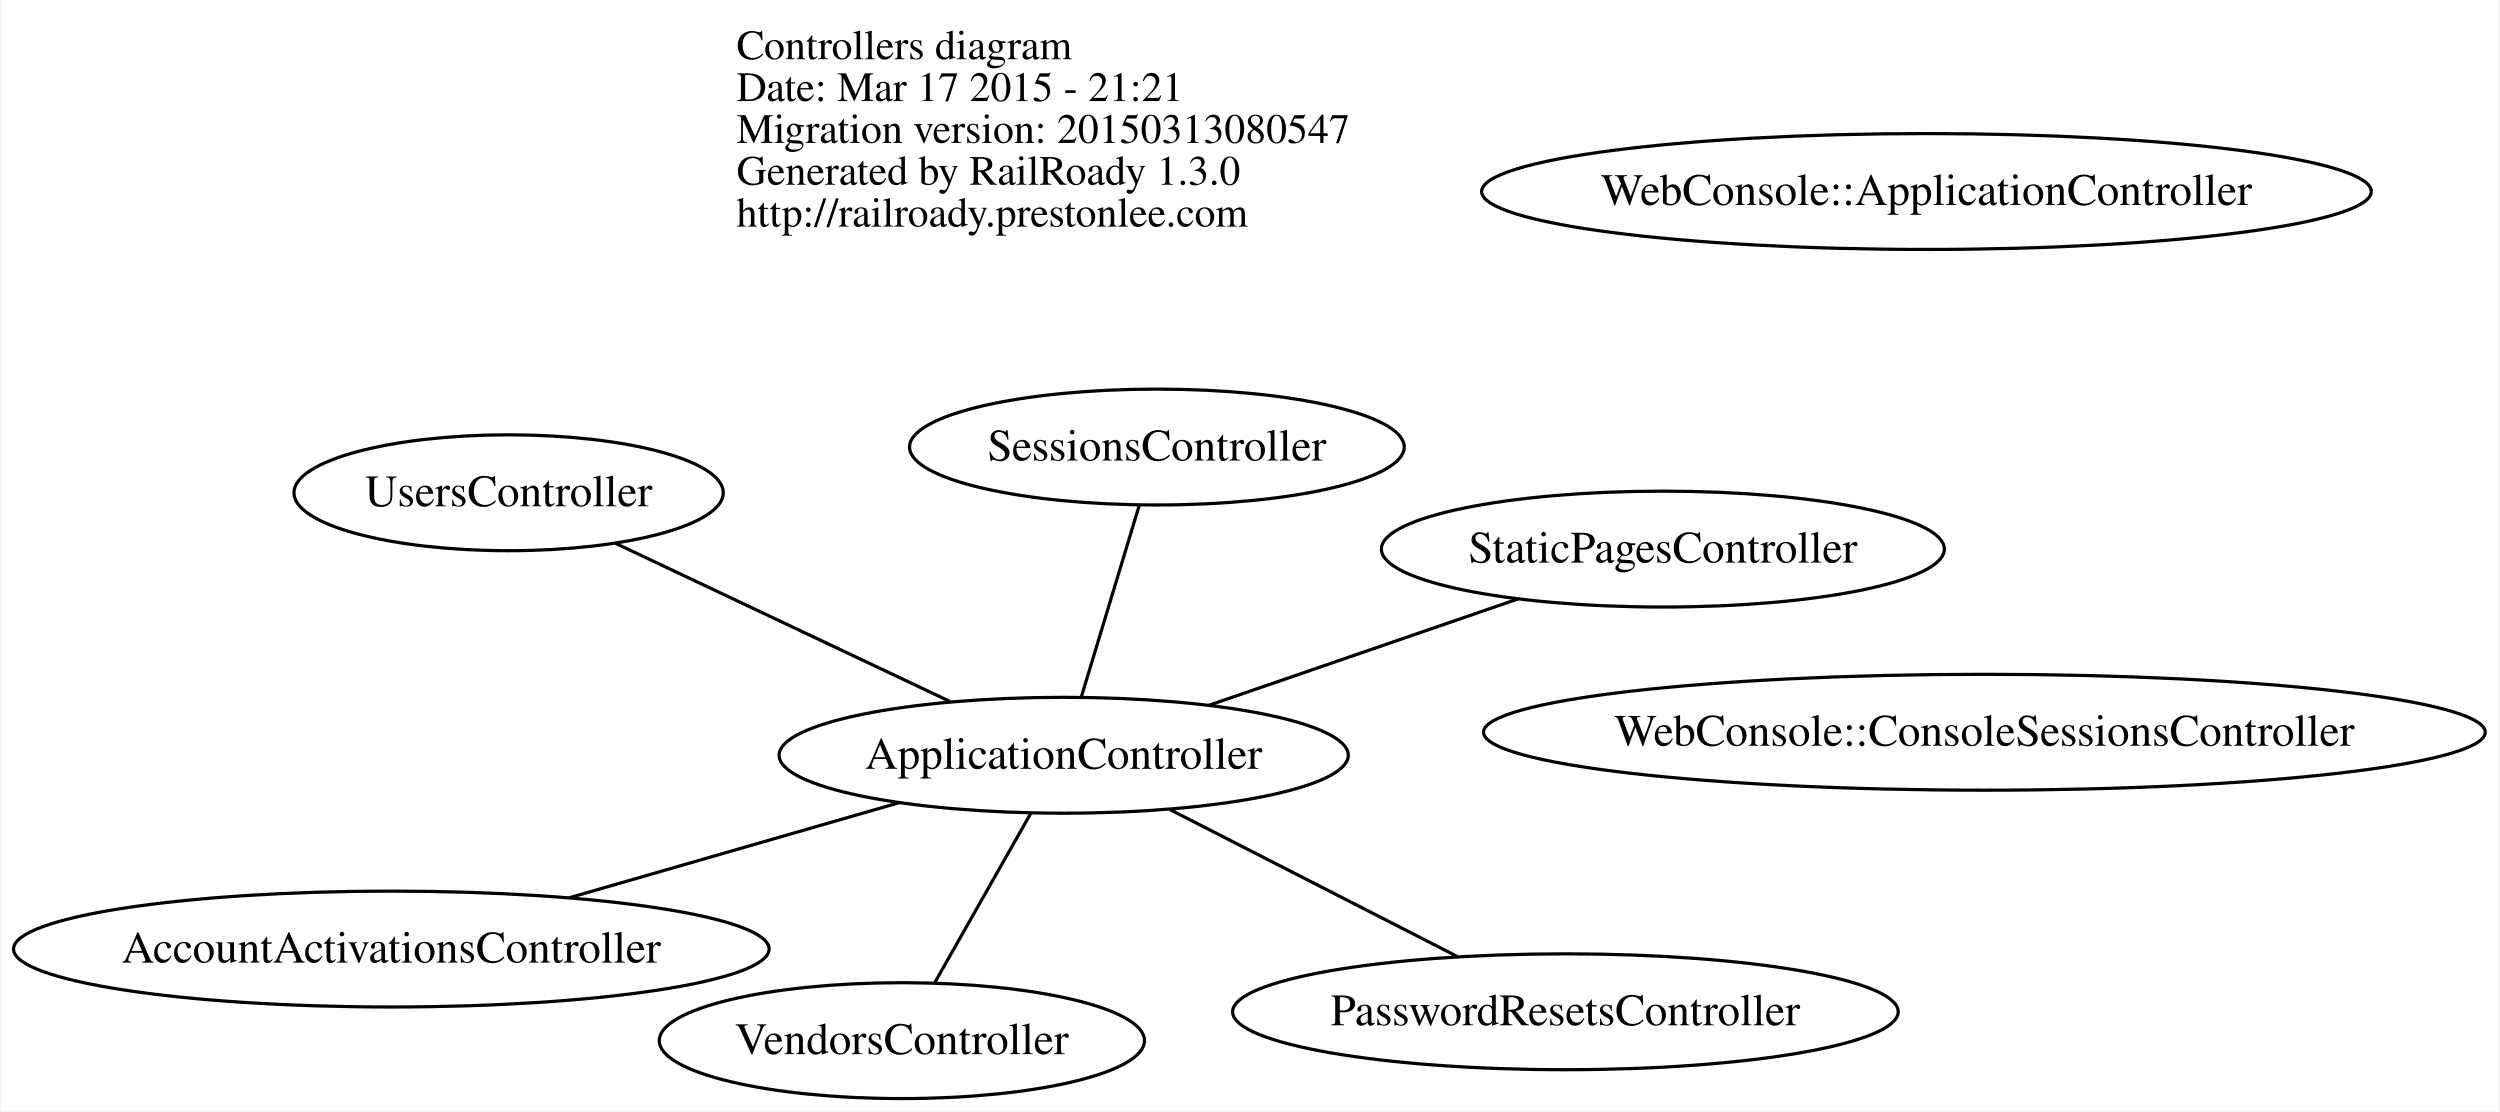
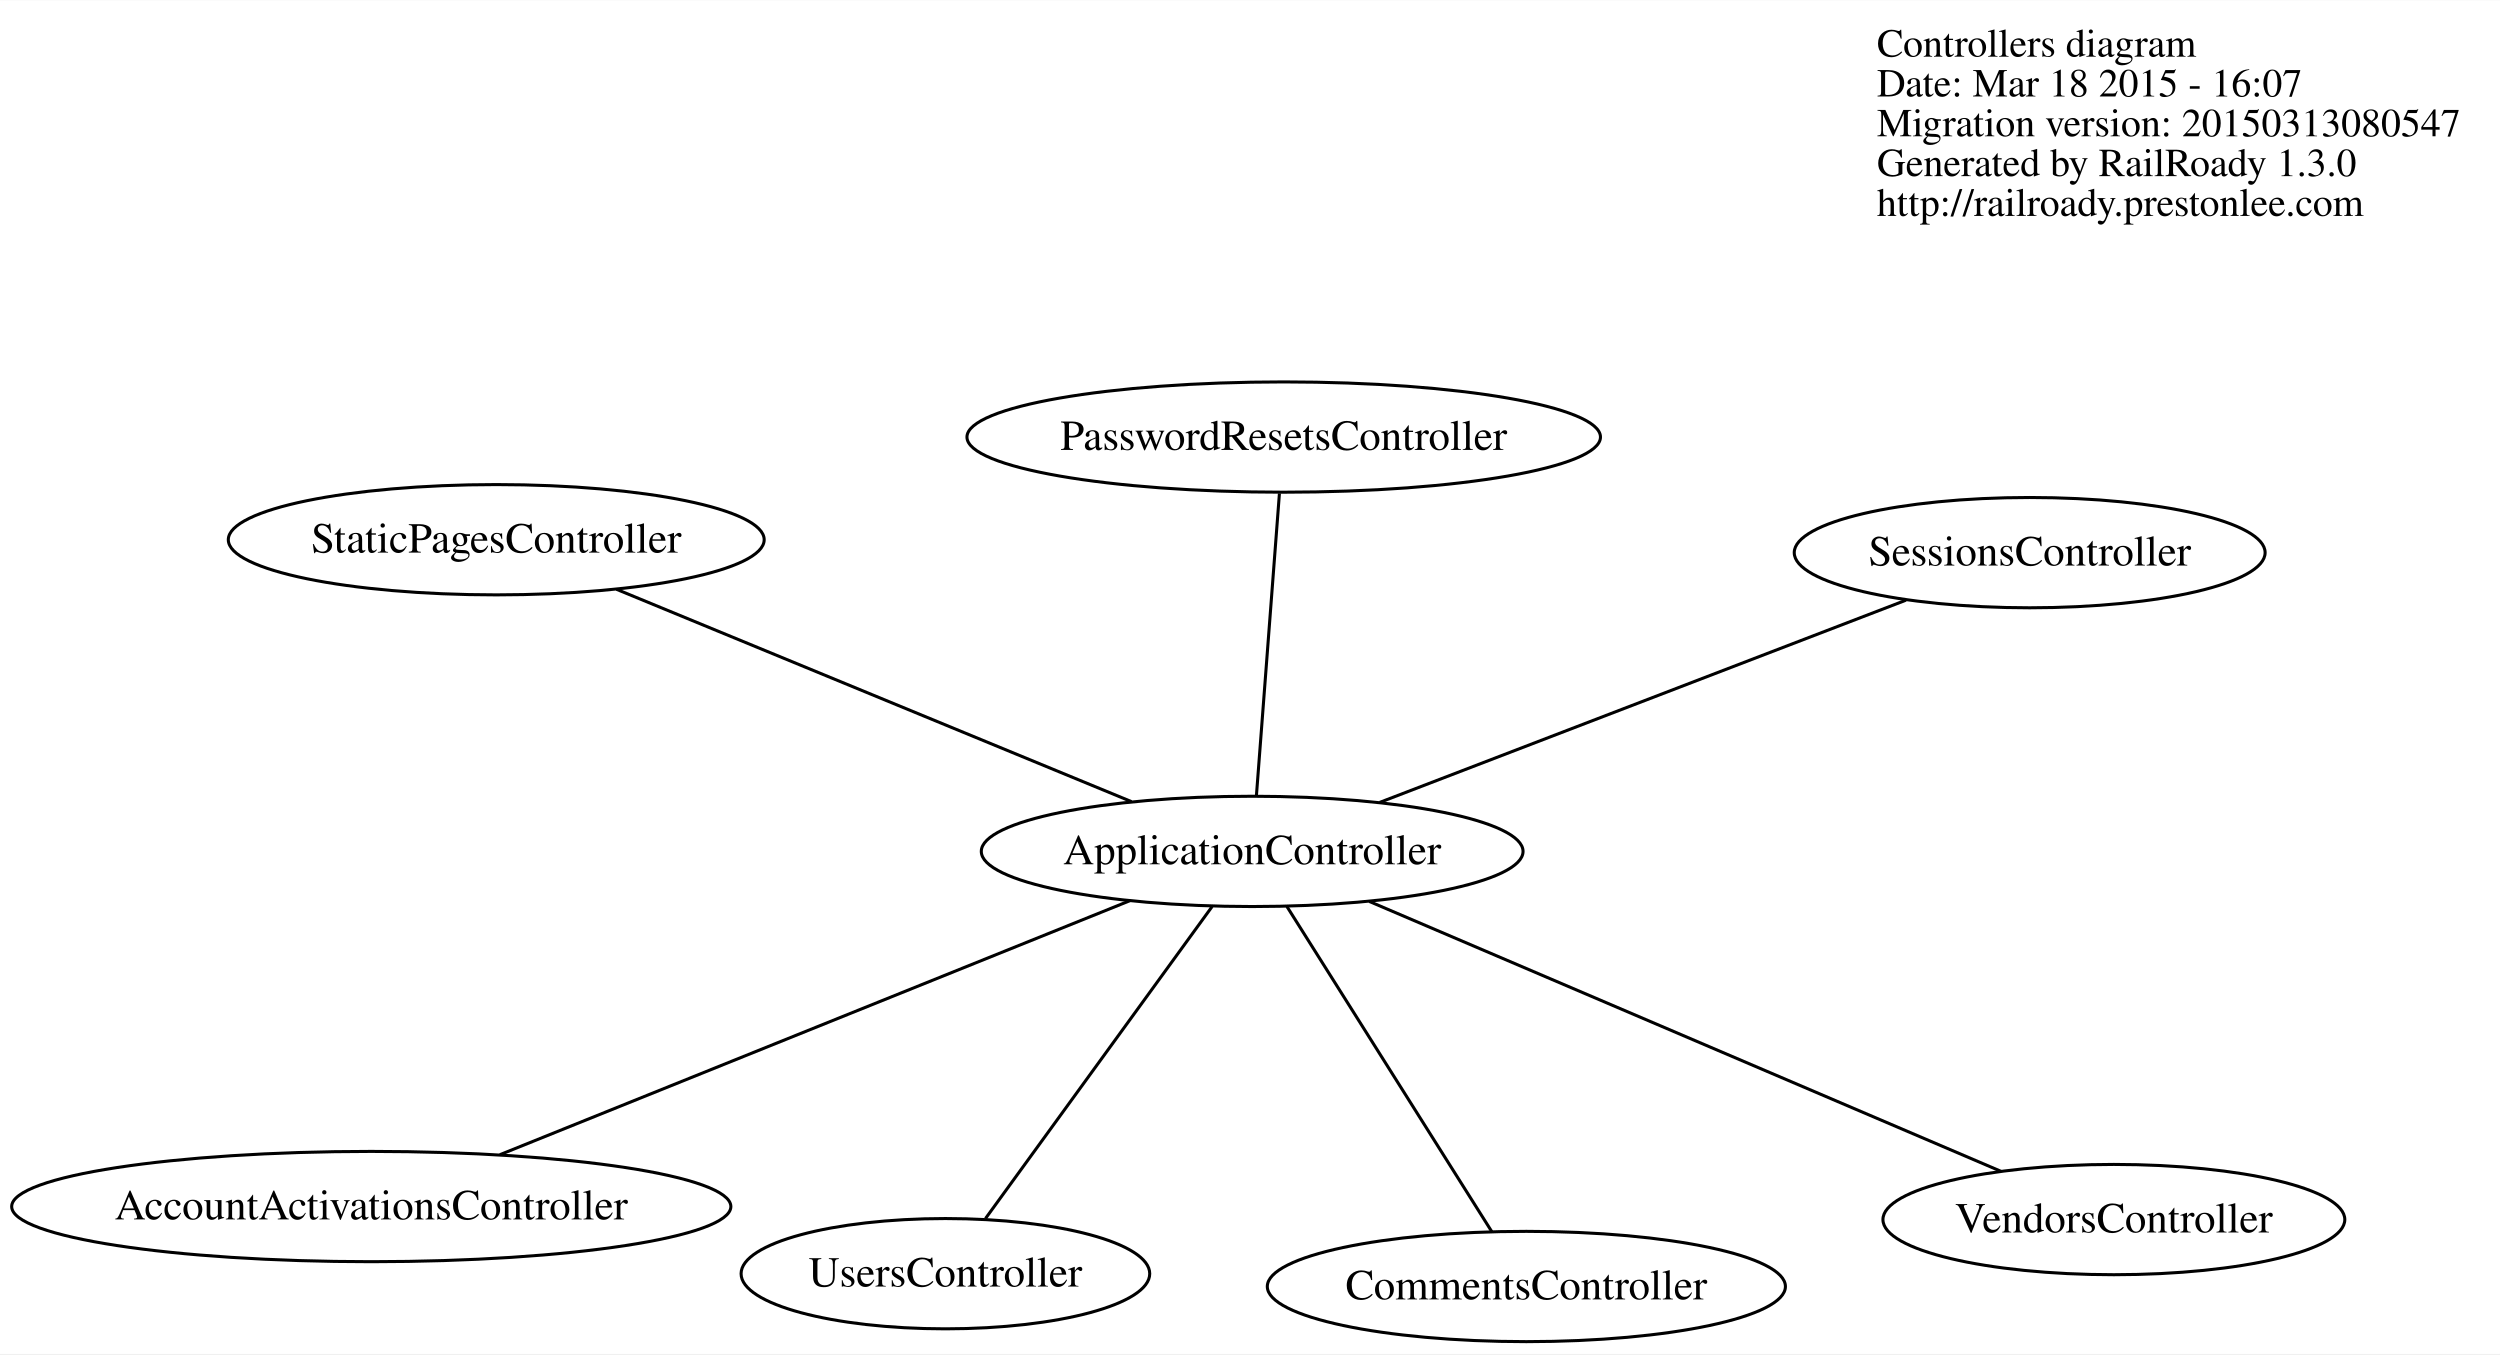
- <svg xmlns="http://www.w3.org/2000/svg" width="776pt" height="345pt" viewBox="0.00 0.00 775.93 345.32">
-   <g id="graph0" class="graph" transform="scale(1 1) rotate(0) translate(316.131 221.5)">
-     <polygon fill="white" stroke="none" points="-316.131,123.815 -316.131,-221.5 459.804,-221.5 459.804,123.815 -316.131,123.815" />
+ <svg xmlns="http://www.w3.org/2000/svg" width="816pt" height="442pt" viewBox="0.00 0.00 816.03 441.84">
+   <g id="graph0" class="graph" transform="scale(1 1) rotate(0) translate(404.337 277.5)">
+     <polygon fill="white" stroke="none" points="-404.337,164.341 -404.337,-277.5 411.688,-277.5 411.688,164.341 -404.337,164.341" />
    <g id="node1" class="node">
-       <text text-anchor="start" x="-87.688" y="-203.1" font-family="Times,serif" font-size="13.00">Controllers diagram</text>
-       <text text-anchor="start" x="-87.688" y="-190.1" font-family="Times,serif" font-size="13.00">Date: Mar 17 2015 - 21:21</text>
-       <text text-anchor="start" x="-87.688" y="-177.1" font-family="Times,serif" font-size="13.00">Migration version: 20150313080547</text>
-       <text text-anchor="start" x="-87.688" y="-164.1" font-family="Times,serif" font-size="13.00">Generated by RailRoady 1.3.0</text>
-       <text text-anchor="start" x="-87.688" y="-151.1" font-family="Times,serif" font-size="13.00">http://railroady.prestonlee.com</text>
+       <text text-anchor="start" x="208.312" y="-259.1" font-family="Times,serif" font-size="13.00">Controllers diagram</text>
+       <text text-anchor="start" x="208.312" y="-246.1" font-family="Times,serif" font-size="13.00">Date: Mar 18 2015 - 16:07</text>
+       <text text-anchor="start" x="208.312" y="-233.1" font-family="Times,serif" font-size="13.00">Migration version: 20150313080547</text>
+       <text text-anchor="start" x="208.312" y="-220.1" font-family="Times,serif" font-size="13.00">Generated by RailRoady 1.3.0</text>
+       <text text-anchor="start" x="208.312" y="-207.1" font-family="Times,serif" font-size="13.00">http://railroady.prestonlee.com</text>
    </g>
    <g id="node2" class="node">
-       <ellipse fill="none" stroke="black" cx="-194.944" cy="73.358" rx="117.374" ry="18" />
-       <text text-anchor="middle" x="-194.944" y="77.558" font-family="Times,serif" font-size="14.00">AccountActivationsController</text>
+       <ellipse fill="none" stroke="black" cx="-283.15" cy="116.245" rx="117.374" ry="18" />
+       <text text-anchor="middle" x="-283.15" y="120.445" font-family="Times,serif" font-size="14.00">AccountActivationsController</text>
    </g>
    <g id="node3" class="node">
-       <ellipse fill="none" stroke="black" cx="13.949" cy="13.149" rx="88.417" ry="18" />
-       <text text-anchor="middle" x="13.949" y="17.349" font-family="Times,serif" font-size="14.00">ApplicationController</text>
+       <ellipse fill="none" stroke="black" cx="4.387" cy="0.318" rx="88.417" ry="18" />
+       <text text-anchor="middle" x="4.387" y="4.518" font-family="Times,serif" font-size="14.00">ApplicationController</text>
    </g>
    <g id="edge1" class="edge">
-       <path fill="none" stroke="black" d="M-37.152,27.878C-68.194,36.825 -107.83,48.249 -139.61,57.409" />
+       <path fill="none" stroke="black" d="M-35.593,16.437C-89.757,38.274 -186.003,77.078 -241.176,99.322" />
    </g>
    <g id="node4" class="node">
-       <ellipse fill="none" stroke="black" cx="169.826" cy="92.846" rx="103.394" ry="18" />
-       <text text-anchor="middle" x="169.826" y="97.046" font-family="Times,serif" font-size="14.00">PasswordResetsController</text>
+       <ellipse fill="none" stroke="black" cx="93.888" cy="142.341" rx="84.56" ry="18" />
+       <text text-anchor="middle" x="93.888" y="146.541" font-family="Times,serif" font-size="14.00">CommentsController</text>
    </g>
    <g id="edge2" class="edge">
-       <path fill="none" stroke="black" d="M47.006,30.05C73.28,43.484 109.877,62.195 136.278,75.694" />
+       <path fill="none" stroke="black" d="M15.723,18.305C32.938,45.624 65.483,97.268 82.644,124.499" />
    </g>
    <g id="node5" class="node">
-       <ellipse fill="none" stroke="black" cx="42.906" cy="-82.61" rx="76.85" ry="18" />
-       <text text-anchor="middle" x="42.906" y="-78.41" font-family="Times,serif" font-size="14.00">SessionsController</text>
+       <ellipse fill="none" stroke="black" cx="14.683" cy="-134.928" rx="103.394" ry="18" />
+       <text text-anchor="middle" x="14.683" y="-130.728" font-family="Times,serif" font-size="14.00">PasswordResetsController</text>
    </g>
    <g id="edge3" class="edge">
-       <path fill="none" stroke="black" d="M19.395,-4.863C24.54,-21.875 32.217,-47.262 37.385,-64.354" />
+       <path fill="none" stroke="black" d="M5.776,-17.922C7.741,-43.734 11.313,-90.654 13.284,-116.545" />
    </g>
    <g id="node6" class="node">
-       <ellipse fill="none" stroke="black" cx="200.108" cy="-50.904" rx="87.457" ry="18" />
-       <text text-anchor="middle" x="200.108" y="-46.703" font-family="Times,serif" font-size="14.00">StaticPagesController</text>
+       <ellipse fill="none" stroke="black" cx="258.175" cy="-97.2" rx="76.85" ry="18" />
+       <text text-anchor="middle" x="258.175" y="-93" font-family="Times,serif" font-size="14.00">SessionsController</text>
    </g>
    <g id="edge4" class="edge">
-       <path fill="none" stroke="black" d="M59.013,-2.356C88.174,-12.39 125.994,-25.403 155.137,-35.43" />
+       <path fill="none" stroke="black" d="M46.011,-15.676C93.541,-33.939 170.779,-63.618 217.787,-81.681" />
    </g>
    <g id="node7" class="node">
-       <ellipse fill="none" stroke="black" cx="-158.506" cy="-68.403" rx="66.692" ry="18" />
-       <text text-anchor="middle" x="-158.506" y="-64.204" font-family="Times,serif" font-size="14.00">UsersController</text>
+       <ellipse fill="none" stroke="black" cx="-242.357" cy="-101.415" rx="87.457" ry="18" />
+       <text text-anchor="middle" x="-242.357" y="-97.215" font-family="Times,serif" font-size="14.00">StaticPagesController</text>
    </g>
    <g id="edge5" class="edge">
-       <path fill="none" stroke="black" d="M-21.366,-3.551C-51.816,-17.951 -95.462,-38.591 -125.286,-52.694" />
+       <path fill="none" stroke="black" d="M-34.983,-15.914C-81.107,-34.931 -157.063,-66.248 -203.127,-85.241" />
    </g>
    <g id="node8" class="node">
-       <ellipse fill="none" stroke="black" cx="-36.324" cy="101.815" rx="75.379" ry="18" />
-       <text text-anchor="middle" x="-36.324" y="106.015" font-family="Times,serif" font-size="14.00">VendorsController</text>
+       <ellipse fill="none" stroke="black" cx="-95.745" cy="138.159" rx="66.692" ry="18" />
+       <text text-anchor="middle" x="-95.745" y="142.359" font-family="Times,serif" font-size="14.00">UsersController</text>
    </g>
    <g id="edge6" class="edge">
-       <path fill="none" stroke="black" d="M3.775,31.092C-4.947,46.475 -17.448,68.523 -26.166,83.899" />
+       <path fill="none" stroke="black" d="M-8.703,18.338C-27.893,44.755 -63.459,93.715 -82.651,120.134" />
    </g>
    <g id="node9" class="node">
-       <ellipse fill="none" stroke="black" cx="282" cy="-162" rx="138.199" ry="18" />
-       <text text-anchor="middle" x="282" y="-157.8" font-family="Times,serif" font-size="14.00">WebConsole::ApplicationController</text>
+       <ellipse fill="none" stroke="black" cx="285.656" cy="120.494" rx="75.379" ry="18" />
+       <text text-anchor="middle" x="285.656" y="124.694" font-family="Times,serif" font-size="14.00">VendorsController</text>
    </g>
-     <g id="node10" class="node">
-       <ellipse fill="none" stroke="black" cx="300" cy="6" rx="155.608" ry="18" />
-       <text text-anchor="middle" x="300" y="10.2" font-family="Times,serif" font-size="14.00">WebConsole::ConsoleSessionsController</text>
+     <g id="edge7" class="edge">
+       <path fill="none" stroke="black" d="M42.613,16.651C96.837,39.818 195.422,81.94 248.855,104.77" />
    </g>
  </g>
</svg>
